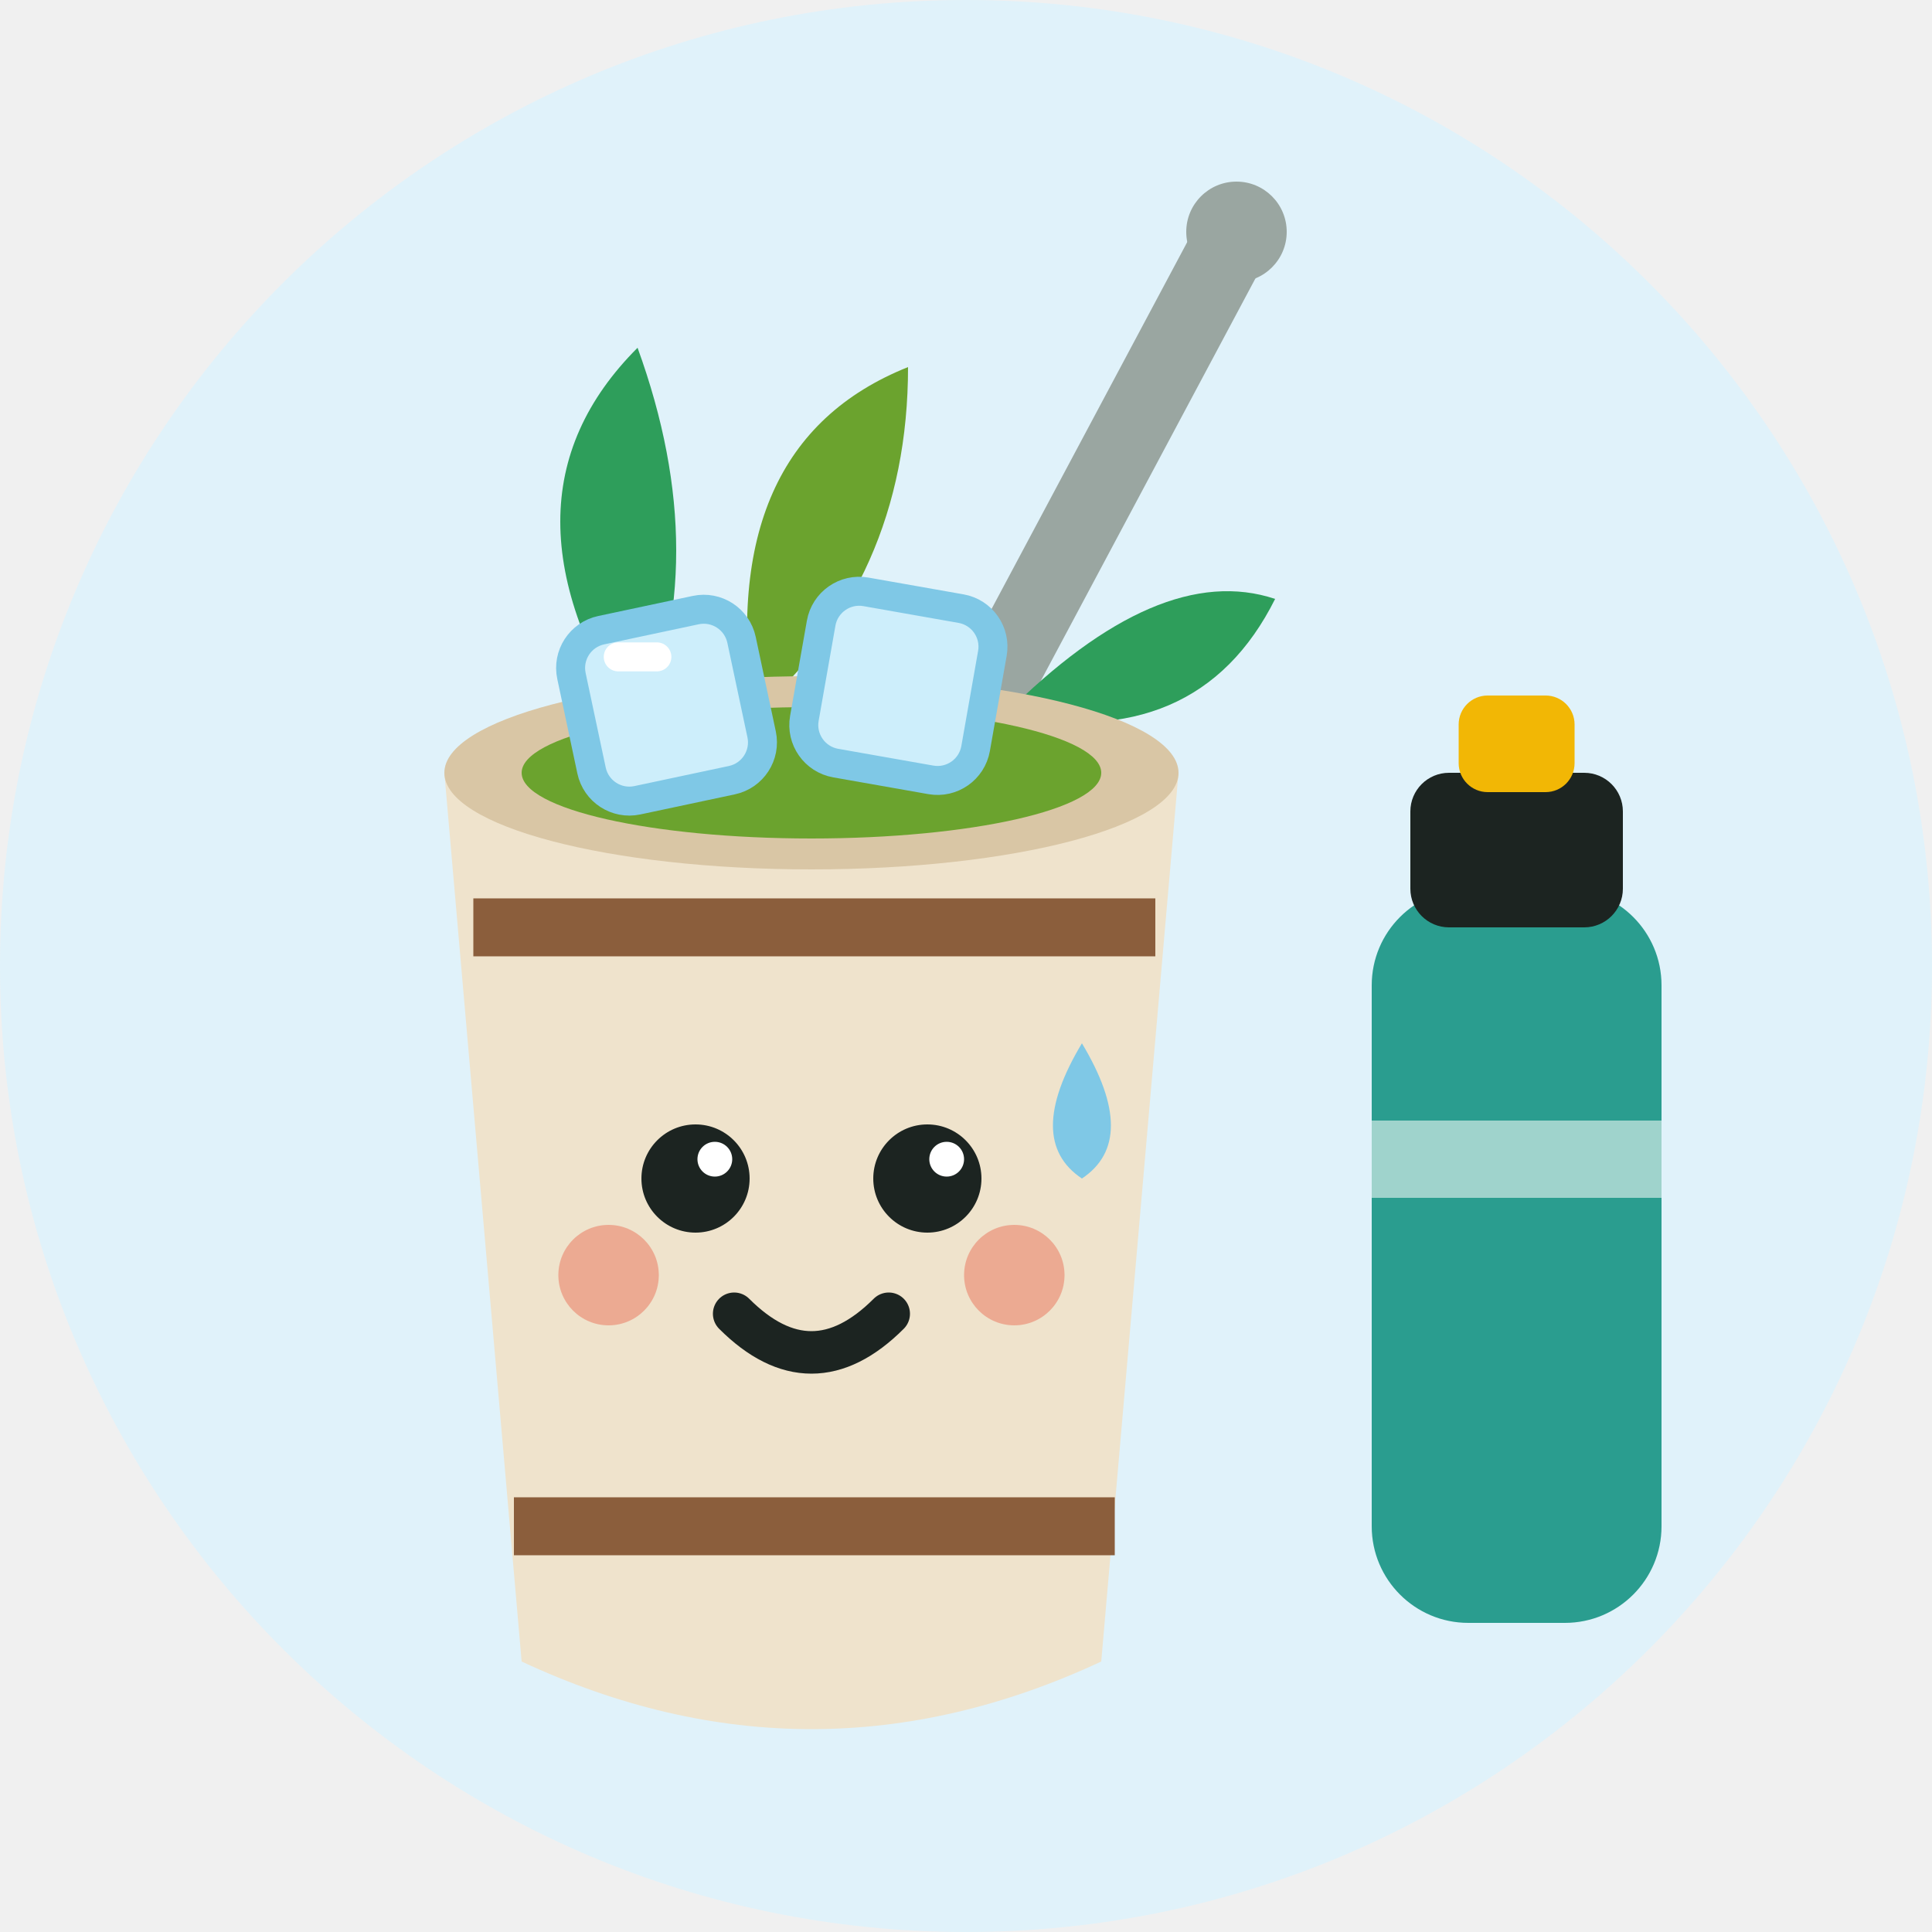
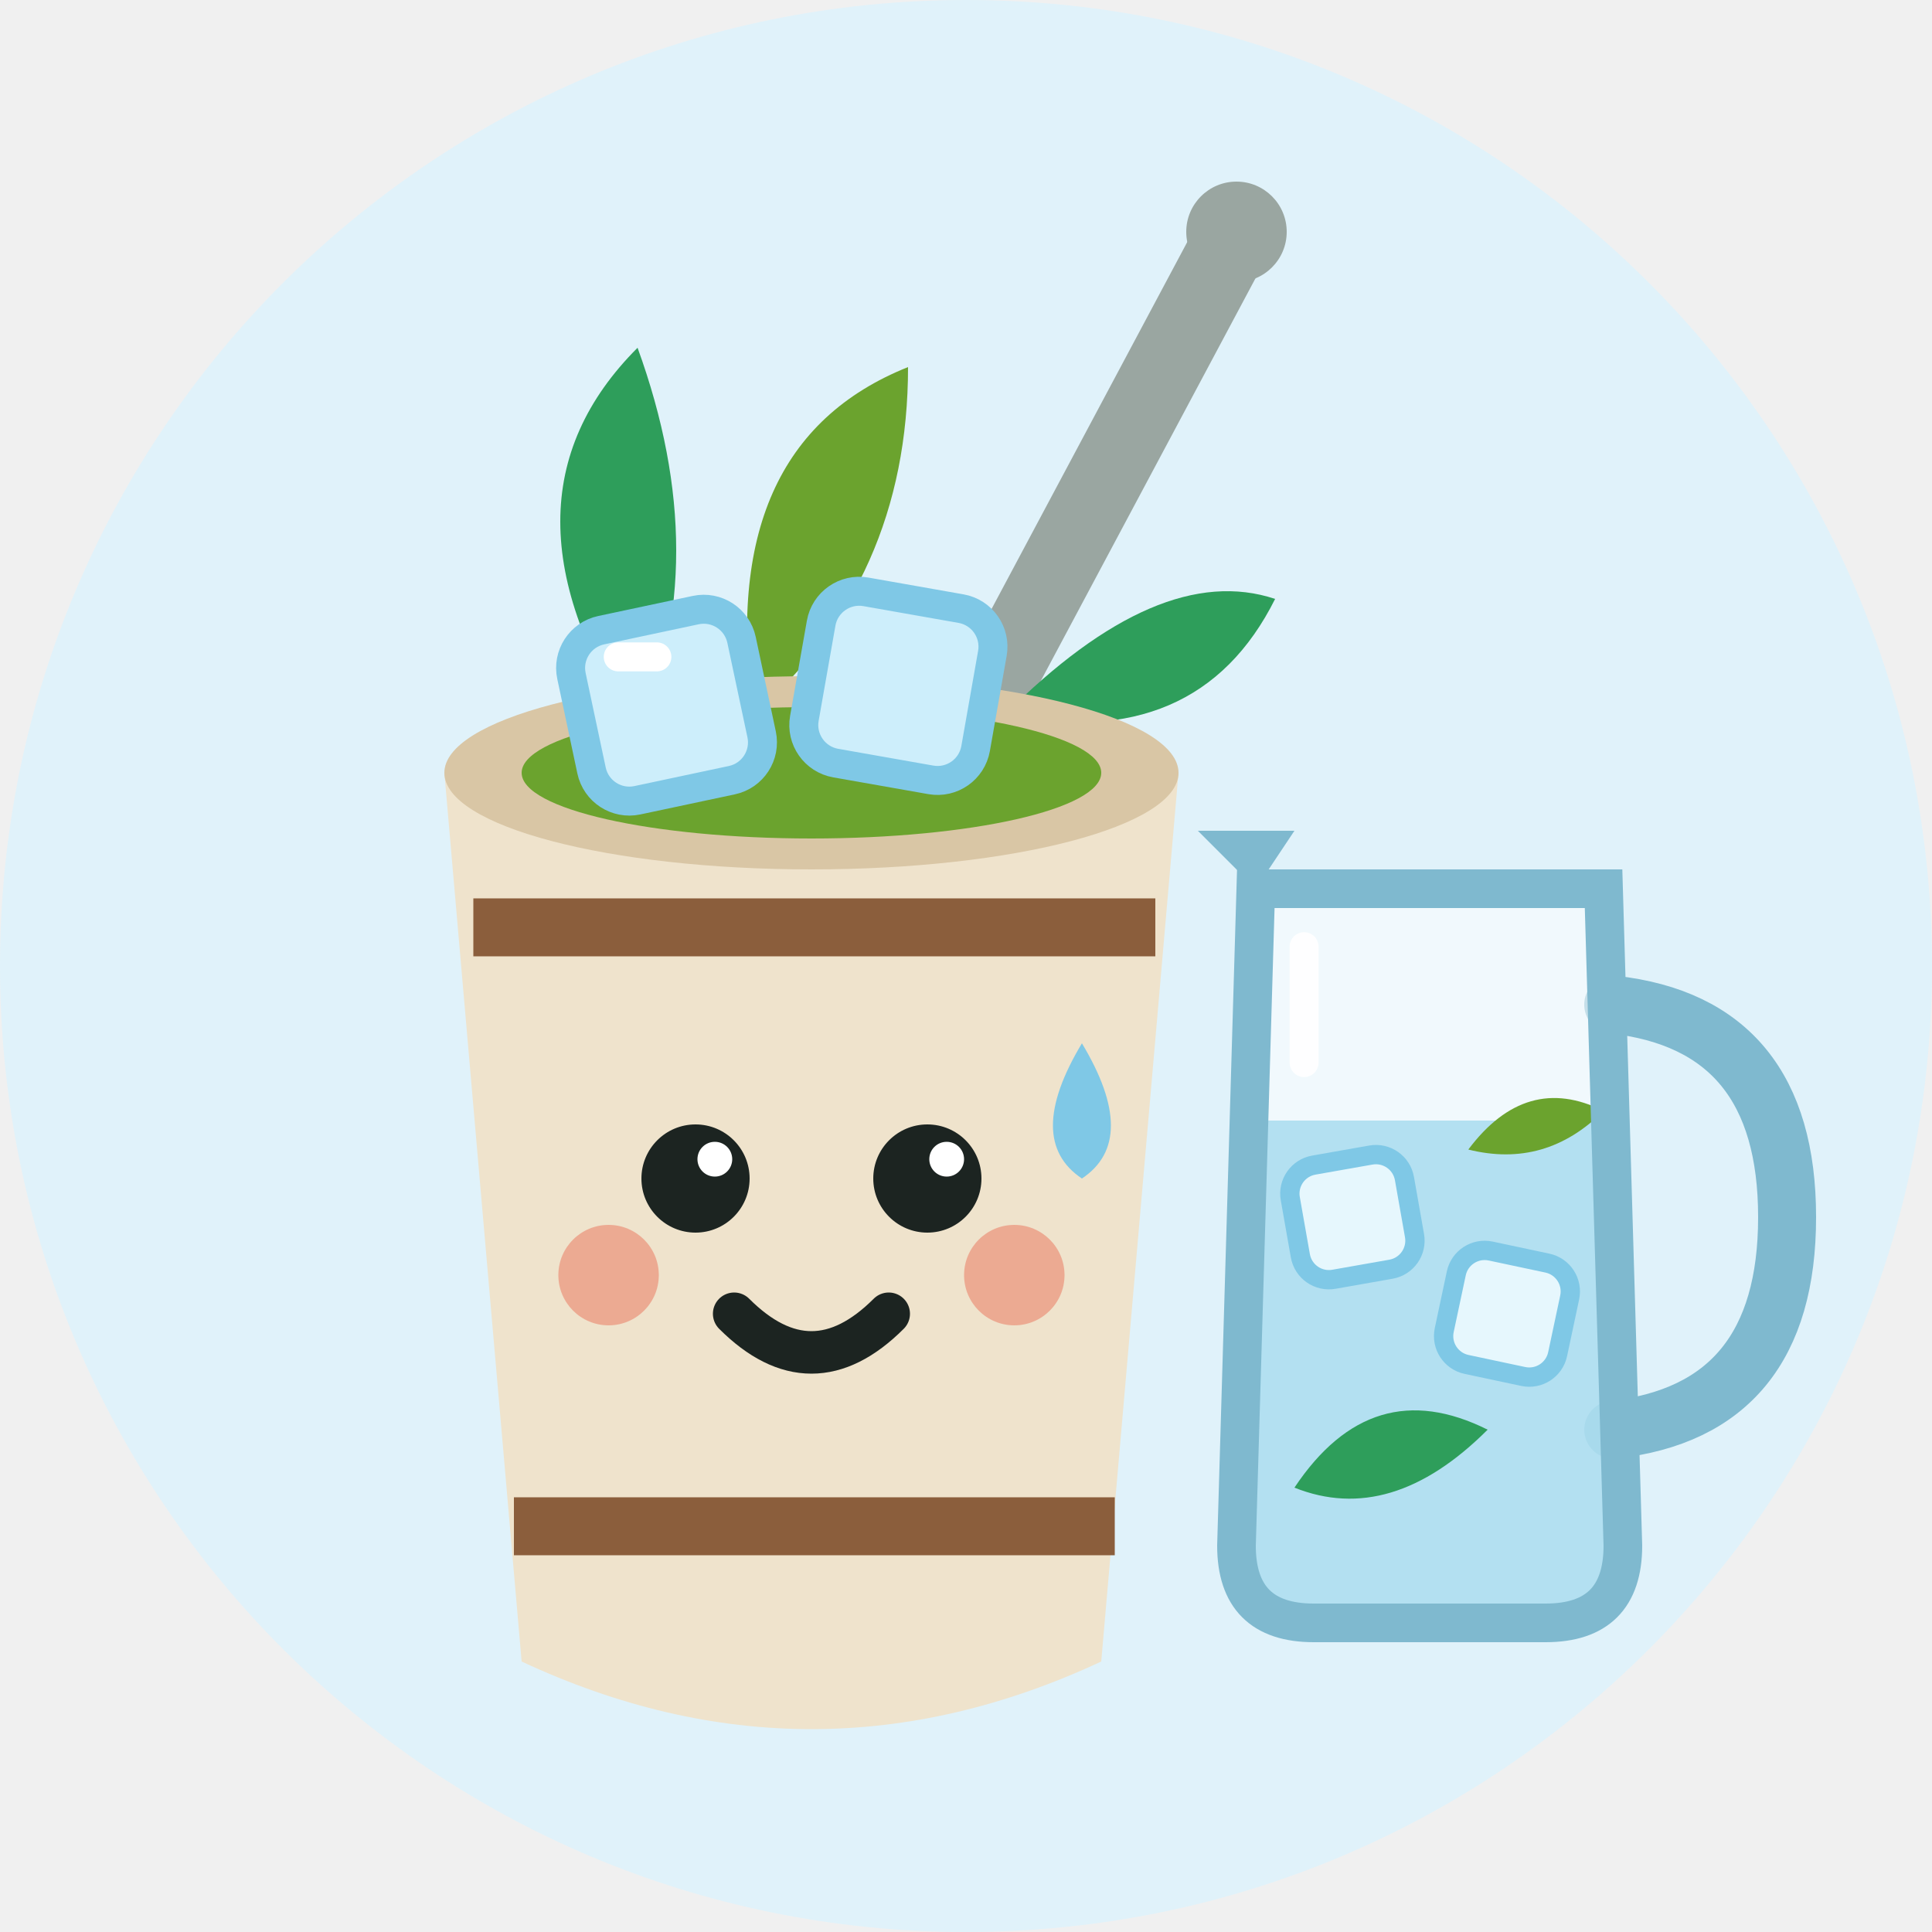
<svg xmlns="http://www.w3.org/2000/svg" viewBox="0 0 100 100">
  <circle cx="50" cy="50" r="50" fill="#E0F2FA" />
-   <rect x="71" y="46" width="15" height="38" rx="5" fill="#2A9D8F" />
-   <rect x="71" y="58" width="15" height="4" fill="#FFFFFF" opacity="0.55" />
-   <rect x="73" y="40" width="11" height="8" rx="2" fill="#1C2421" />
-   <rect x="75.5" y="36" width="6" height="5" rx="1.5" fill="#F2B705" />
+   <path d="M83.5 52 q9 1 9 11 q0 10 -9 11" stroke="#7FB9CF" stroke-width="3" fill="none" stroke-linecap="round" />
+   <path d="M65 46 L83 46 L84 80 Q84 84 80 84 L68 84 Q64 84 64 80 Z" fill="#FFFFFF" fill-opacity="0.55" />
+   <path d="M64.6 58 L83.4 58 L84 80 Q84 84 80 84 L68 84 Q64 84 64 80 Z" fill="#9FD8EE" opacity="0.75" />
+   <rect x="67" y="60" width="6" height="6" rx="1.5" fill="#E6F7FD" stroke="#7FC8E6" stroke-width="1" transform="rotate(-10 70 63)" />
+   <rect x="75" y="65" width="6" height="6" rx="1.5" fill="#E6F7FD" stroke="#7FC8E6" stroke-width="1" transform="rotate(12 78 68)" />
+   <path d="M67 77 q4 -6 10 -3 q-5 5 -10 3z" fill="#2E9E5B" />
+   <path d="M76 59.5 q3 -4 7 -2 q-3 3 -7 2z" fill="#6BA32E" />
+   <path d="M65 46 L83 46 L84 80 Q84 84 80 84 L68 84 Q64 84 64 80 Z" fill="none" stroke="#7FB9CF" stroke-width="2" />
+   <path d="M65 46 l-3 -3 h5 z" fill="#7FB9CF" />
+   <path d="M67.5 49 v6" stroke="#FFFFFF" stroke-width="1.5" stroke-linecap="round" opacity="0.9" />
  <path d="M48 42 L64 12" stroke="#9AA6A1" stroke-width="4" stroke-linecap="round" />
  <circle cx="64" cy="12" r="2.6" fill="#9AA6A1" />
  <path d="M33 38 q-8 -12 0 -20 q4 11 0 20z" fill="#2E9E5B" />
  <path d="M39 37 q-2 -14 8 -18 q0 11 -8 18z" fill="#6BA32E" />
  <path d="M52 37 q8 -8 14 -6 q-4 8 -14 6z" fill="#2E9E5B" />
  <path d="M23 40 L61 40 L57 86 Q42 93 27 86 Z" fill="#EFE3CC" />
  <path d="M24.5 48 L59.8 48" stroke="#8B5E3C" stroke-width="3" />
  <path d="M26.6 79 L57.7 79" stroke="#8B5E3C" stroke-width="3" />
  <ellipse cx="42" cy="40" rx="19" ry="5" fill="#D9C6A5" />
  <ellipse cx="42" cy="40" rx="15" ry="3.4" fill="#6BA32E" />
  <rect x="30" y="32" width="9" height="9" rx="2" fill="#CDEEFB" stroke="#7FC8E6" stroke-width="1.5" transform="rotate(-12 34.5 36.5)" />
  <rect x="42" y="31" width="9" height="9" rx="2" fill="#CDEEFB" stroke="#7FC8E6" stroke-width="1.5" transform="rotate(10 46.5 35.5)" />
  <path d="M32 34 l2 0" stroke="#FFFFFF" stroke-width="1.5" stroke-linecap="round" />
  <path d="M56 54 q-3 5 0 7 q3 -2 0 -7z" fill="#7FC8E6" />
  <circle cx="36" cy="61" r="2.8" fill="#1C2421" />
  <circle cx="48" cy="61" r="2.8" fill="#1C2421" />
  <circle cx="37" cy="60" r="0.9" fill="#FFFFFF" />
  <circle cx="49" cy="60" r="0.9" fill="#FFFFFF" />
  <path d="M38 68 q4 4 8 0" stroke="#1C2421" stroke-width="2.2" fill="none" stroke-linecap="round" />
  <circle cx="31.5" cy="66" r="2.6" fill="#E8553D" opacity="0.4" />
  <circle cx="52.5" cy="66" r="2.6" fill="#E8553D" opacity="0.4" />
</svg>
